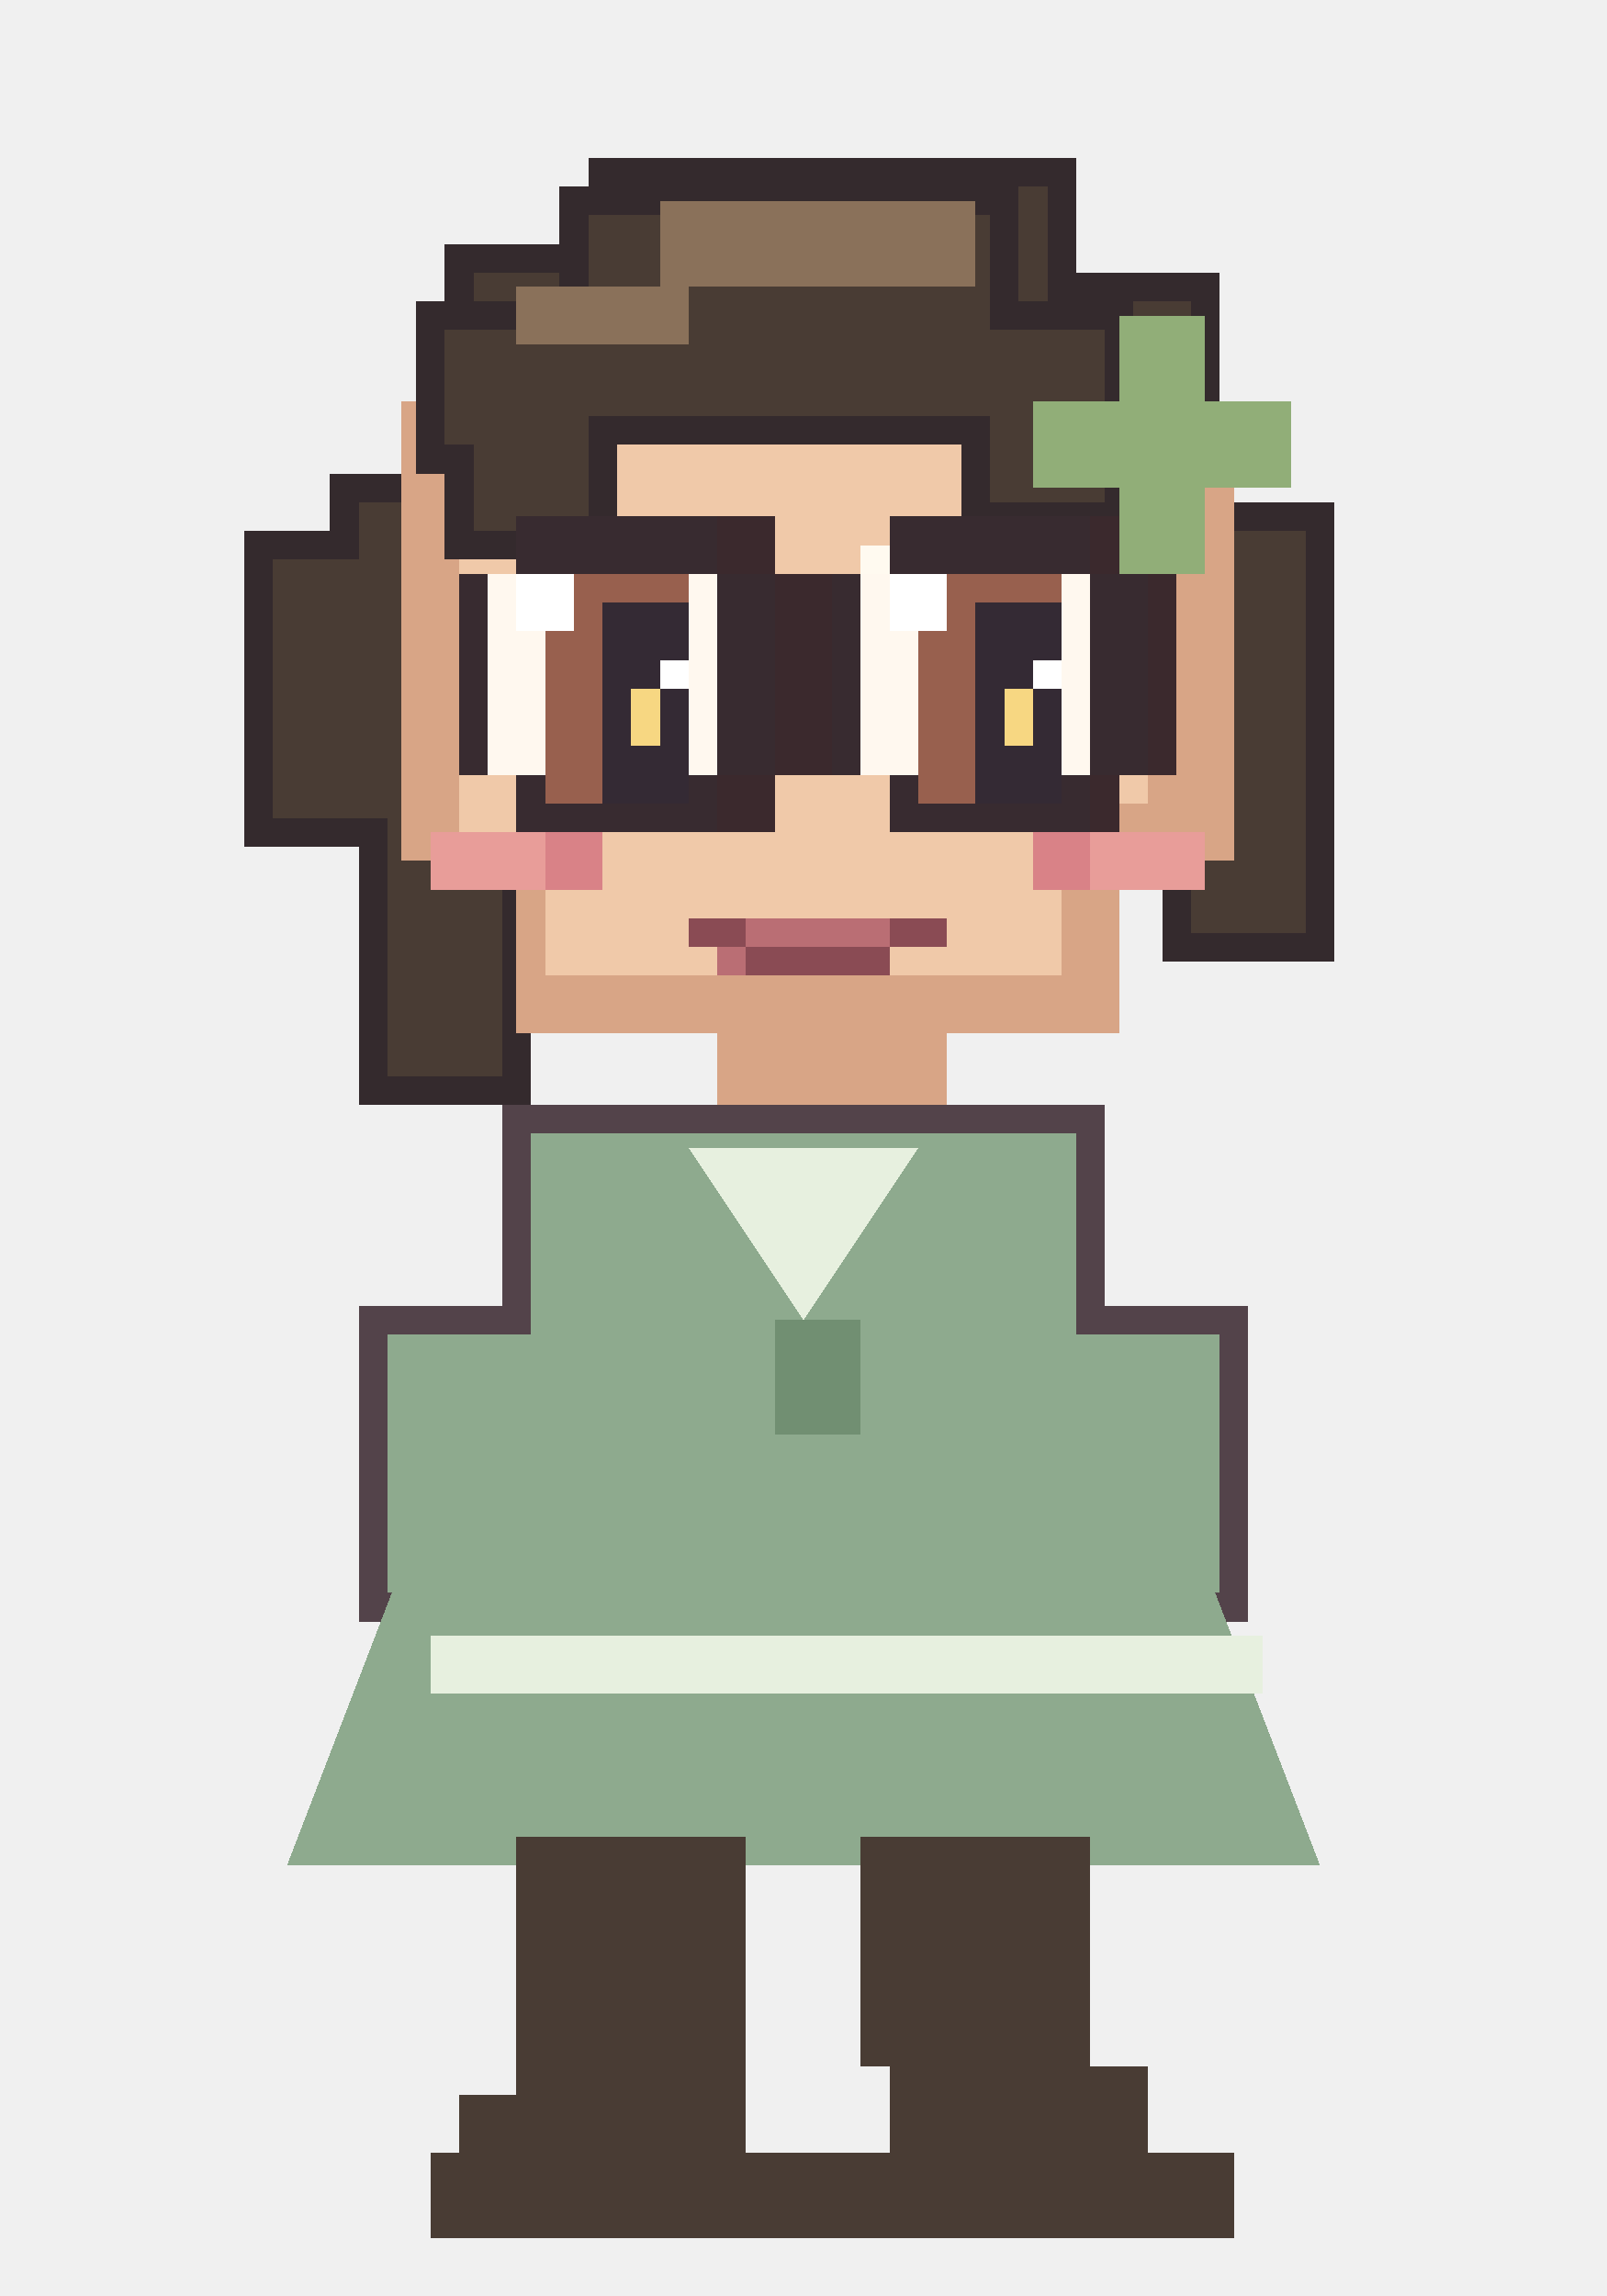
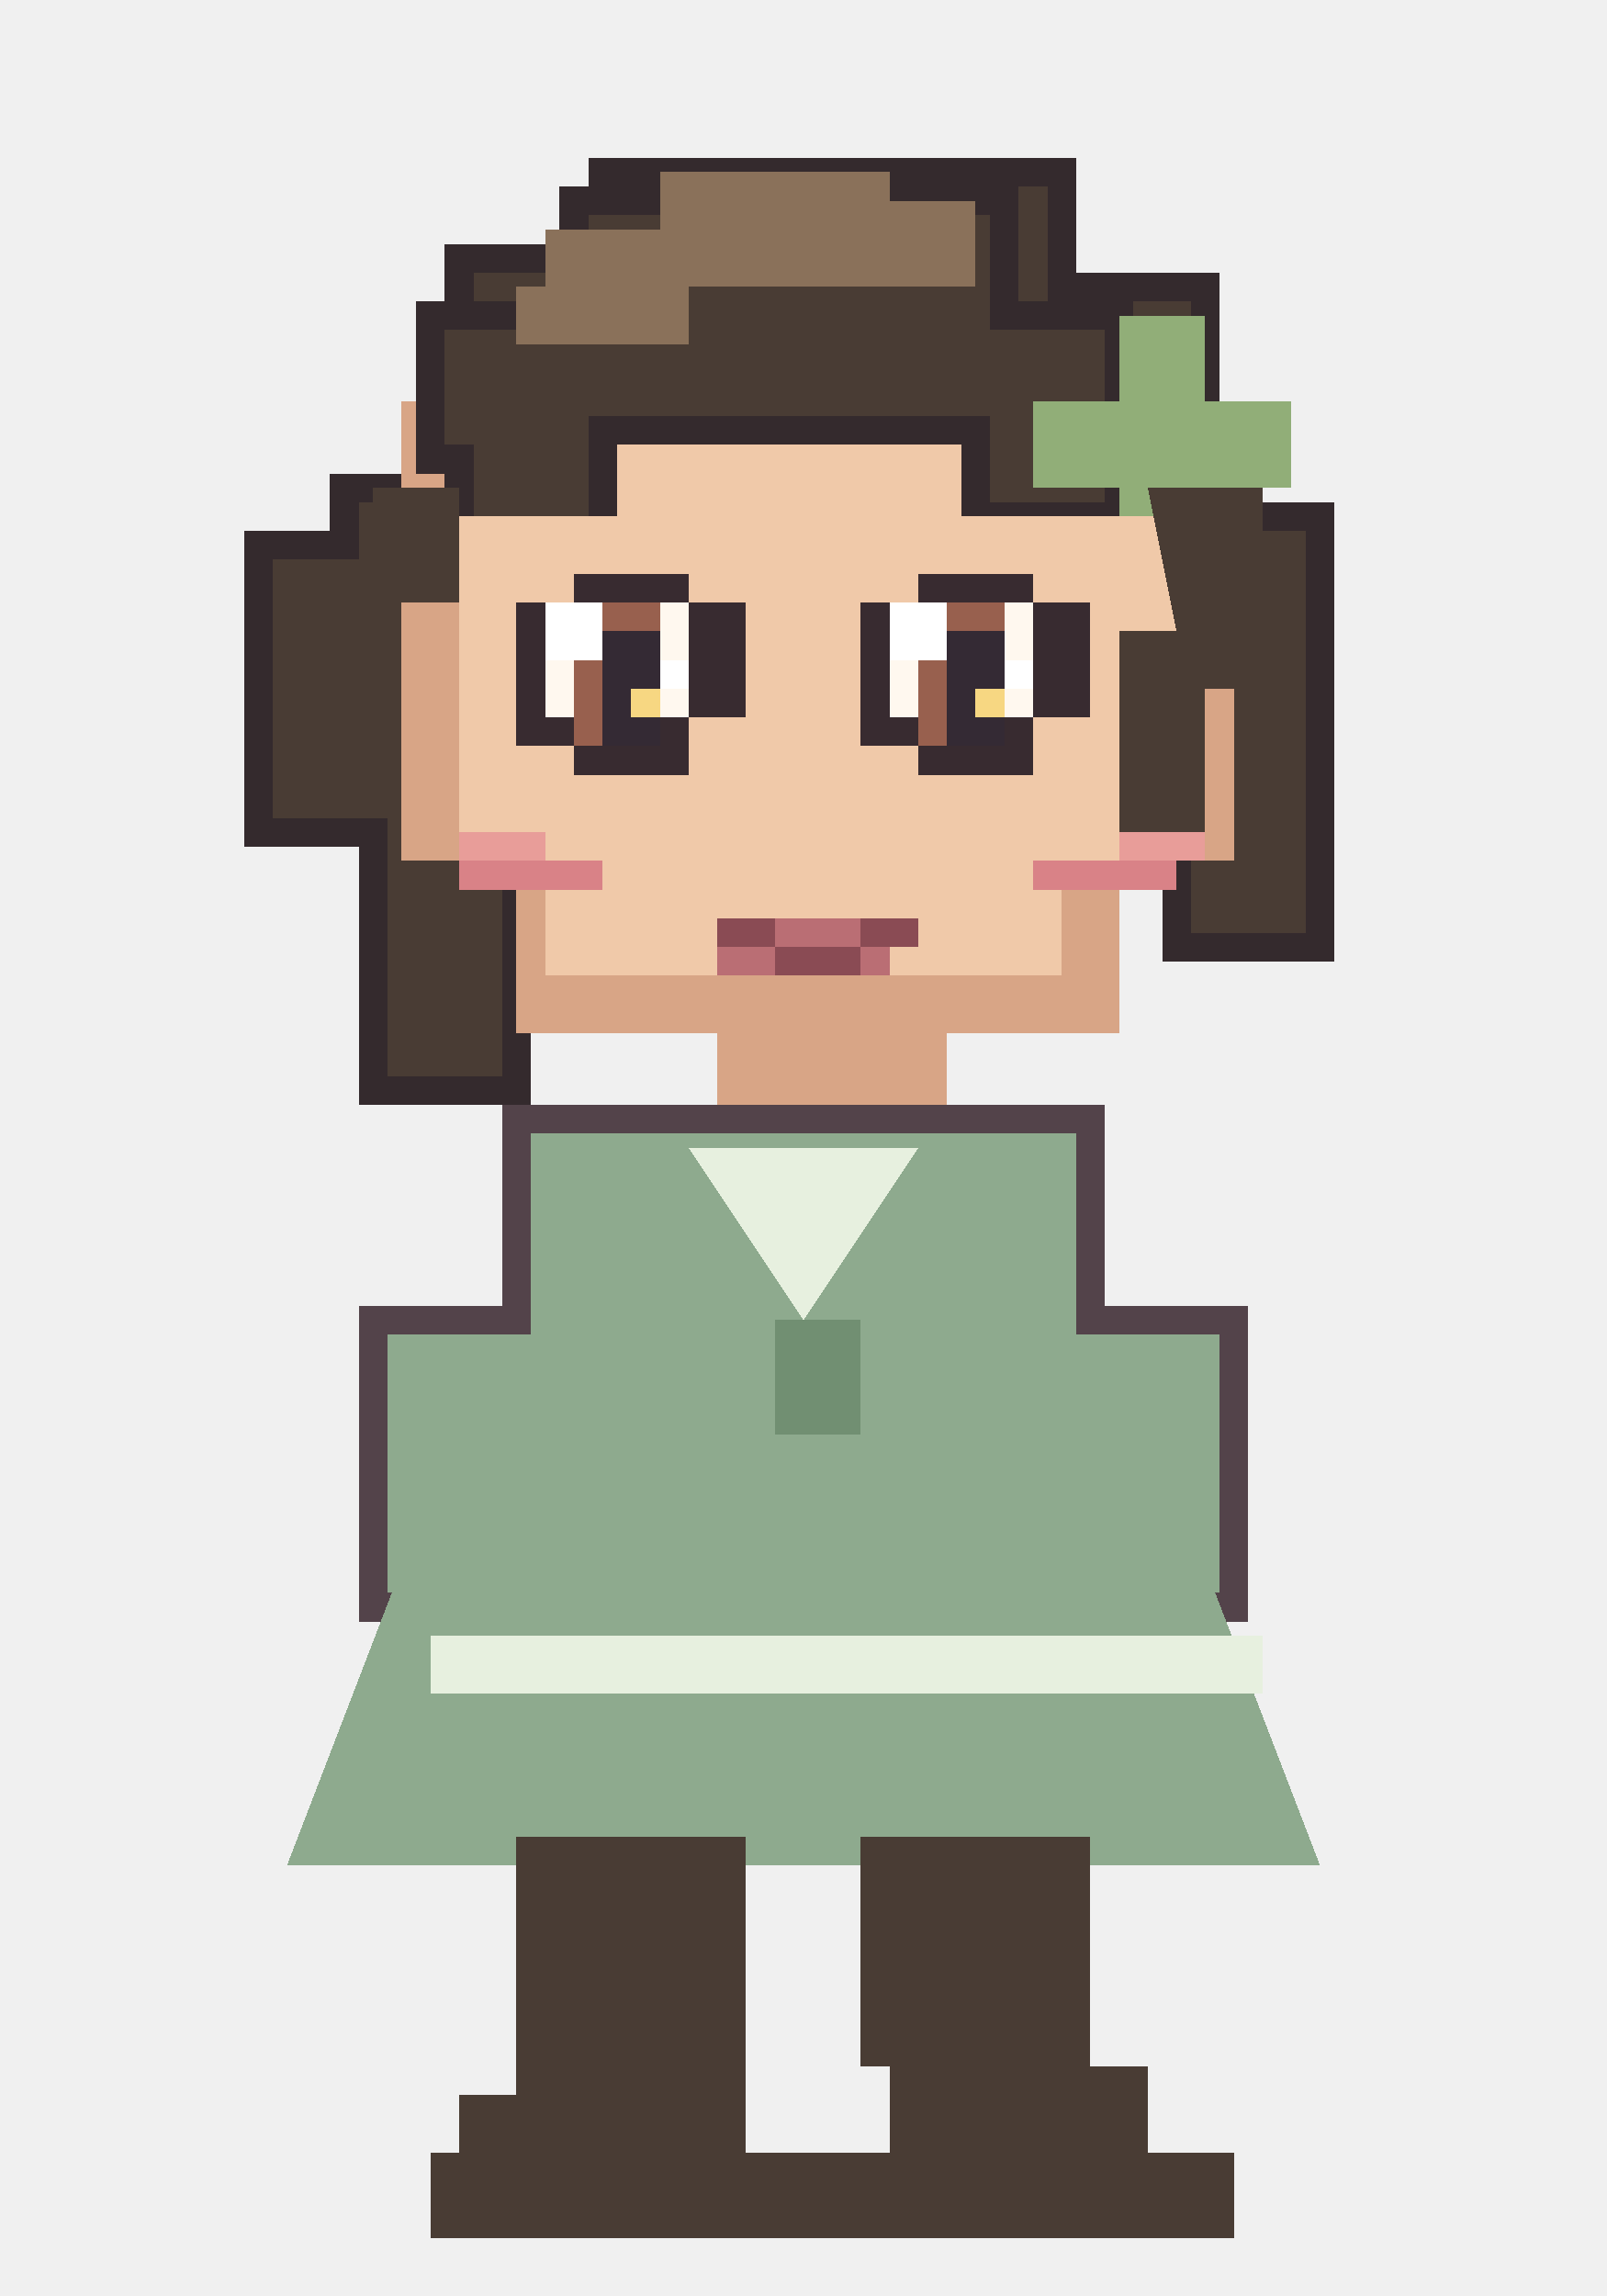
<svg xmlns="http://www.w3.org/2000/svg" viewBox="0 0 56 80" shape-rendering="crispEdges">
  <path fill="#493c34" stroke="#342a2d" stroke-width="1" d="M12 17h4V9h5V6h16v4h5v8h4v15h-5V24h-3v-4H18v18h-5v-9H9V19h3z" />
  <path fill="#d8a586" d="M25 34h8v7h-8z" />
  <path fill="#f0c9a9" d="M19 39h5v8h-4v8h-5v-9h4z M32 39h5v7h4v10h-5v-8h-4z" />
  <path fill="#8eaa8e" stroke="#53434a" stroke-width="1" d="M18 39h20v7h5v10H13V46h5z" />
  <path fill="#8eaa8e" d="M15 52h26l5 13H10z" />
  <path fill="#e7f0df" d="M15 57h29v2H15z" />
  <path fill="#e7f0df" d="M24 40h8l-4 6z" />
  <path fill="#718f72" d="M27 46h3v4h-3z" />
  <path fill="#493c34" d="M18 64h8v8h-3v4h-7v-3h2z M30 64h8v8h2v4h-8v-4h-2z" />
  <path fill="#493c34" d="M18 72h8v3h3v3H15v-3h3z M31 72h8v3h4v3H29v-3h2z" />
  <path fill="#d8a586" d="M14 14h4v-3h21v3h4v16h-4v6H18v-6h-4z" />
  <path fill="#f0c9a9" d="M17 13h4v-2h16v3h3v14h-3v6H19v-5h-3V16h1z" />
  <path fill="#493c34" stroke="#342a2d" stroke-width="1" d="M15 16v-5h5V7h15v4h4v7h-5v-3H21v4h-5v-3z" />
  <path fill="#8a715a" d="M18 10h5V7h11v3H24v2h-6z" />
  <path fill="#3b292d" d="M17 20h2v-2h8v2h2v7h-2v2h-8v-2h-2z M29 20h2v-2h8v2h2v7h-2v2h-8v-2h-2z" />
  <path fill="#58684d" d="M20 20h5v7h-5z M32 20h5v7h-5z" />
  <path fill="#fffaf0" d="M18 19h3v3h-3z M30 19h3v3h-3z" />
  <path fill="#f6d993" d="M24 22h2v2h-2z M36 22h2v2h-2z" />
  <path fill="#d98287" d="M16 29h5v2h-5z M36 29h5v2h-5z" />
  <path fill="#ba6e74" d="M25 32h6v2h-6z" />
  <path fill="#91ae78" d="M39 11h3v3h3v3h-3v3h-3v-3h-3v-3h3z" />
  <g shape-rendering="crispEdges" aria-hidden="true">
-     <path fill="#382b30" d="M16 20h2v-2h7v2h2v7h-2v2h-7v-2h-2z M29 20h2v-2h7v2h2v7h-2v2h-7v-2h-2z" />
-     <path fill="#fff8ef" d="M17 20h8v7h-8z M30 20h8v7h-8z" />
-     <path fill="#98604e" d="M19 20h5v8h-5z M32 20h5v8h-5z" />
-     <path fill="#342a34" d="M21 21h3v7h-3z M34 21h3v7h-3z" />
-     <path fill="#ffffff" d="M18 20h2v2h-2z M31 20h2v2h-2z M23 23h1v1h-1z M36 23h1v1h-1z" />
-     <path fill="#f7d782" d="M22 24h1v2h-1z M35 24h1v2h-1z" />
-     <path fill="#e89d99" d="M15 29h4v2h-4z M38 29h4v2h-4z" />
-     <path fill="#8a4b54" d="M24 32h2v1h-2z M26 33h5v1h-5z M31 32h2v1h-2z" />
+     <path fill="#f0c9a9" d="M16 18h26v12H16z" />
+     <path fill="#382b30" d="M18 21h2v-1h4v1h2v4h-2v2h-4v-1h-2z M30 21h2v-1h4v1h2v4h-2v2h-4v-1h-2z" />
+     <path fill="#fff8ef" d="M19 21h5v4h-5z M31 21h5v4h-5z" />
+     <path fill="#98604e" d="M20 21h3v5h-3z M32 21h3v5h-3z" />
+     <path fill="#342a34" d="M21 22h2v4h-2z M33 22h2v4h-2z" />
+     <path fill="#ffffff" d="M19 21h2v2h-2z M31 21h2v2h-2z M23 23h1v1h-1z M35 23h1v1h-1z" />
+     <path fill="#f7d782" d="M22 24h1v1h-1z M34 24h1v1h-1z" />
+     <path fill="#e89d99" d="M16 29h3v1h-3z M39 29h3v1h-3z" />
+     <path fill="#8a4b54" d="M25 32h2v1h-2z M27 33h3v1h-3z M30 32h2v1h-2z" />
+   </g>
+   <g shape-rendering="crispEdges" aria-hidden="true">
+     <path fill="#493c34" d="M13 17h3v4h-2v6h-3v-6h2z M40 17h4v7h-2v5h-3v-7h2z" />
+     <path fill="#8a715a" d="M19 8h4V6h8v2h-8v2h-4z" />
  </g>
</svg>
